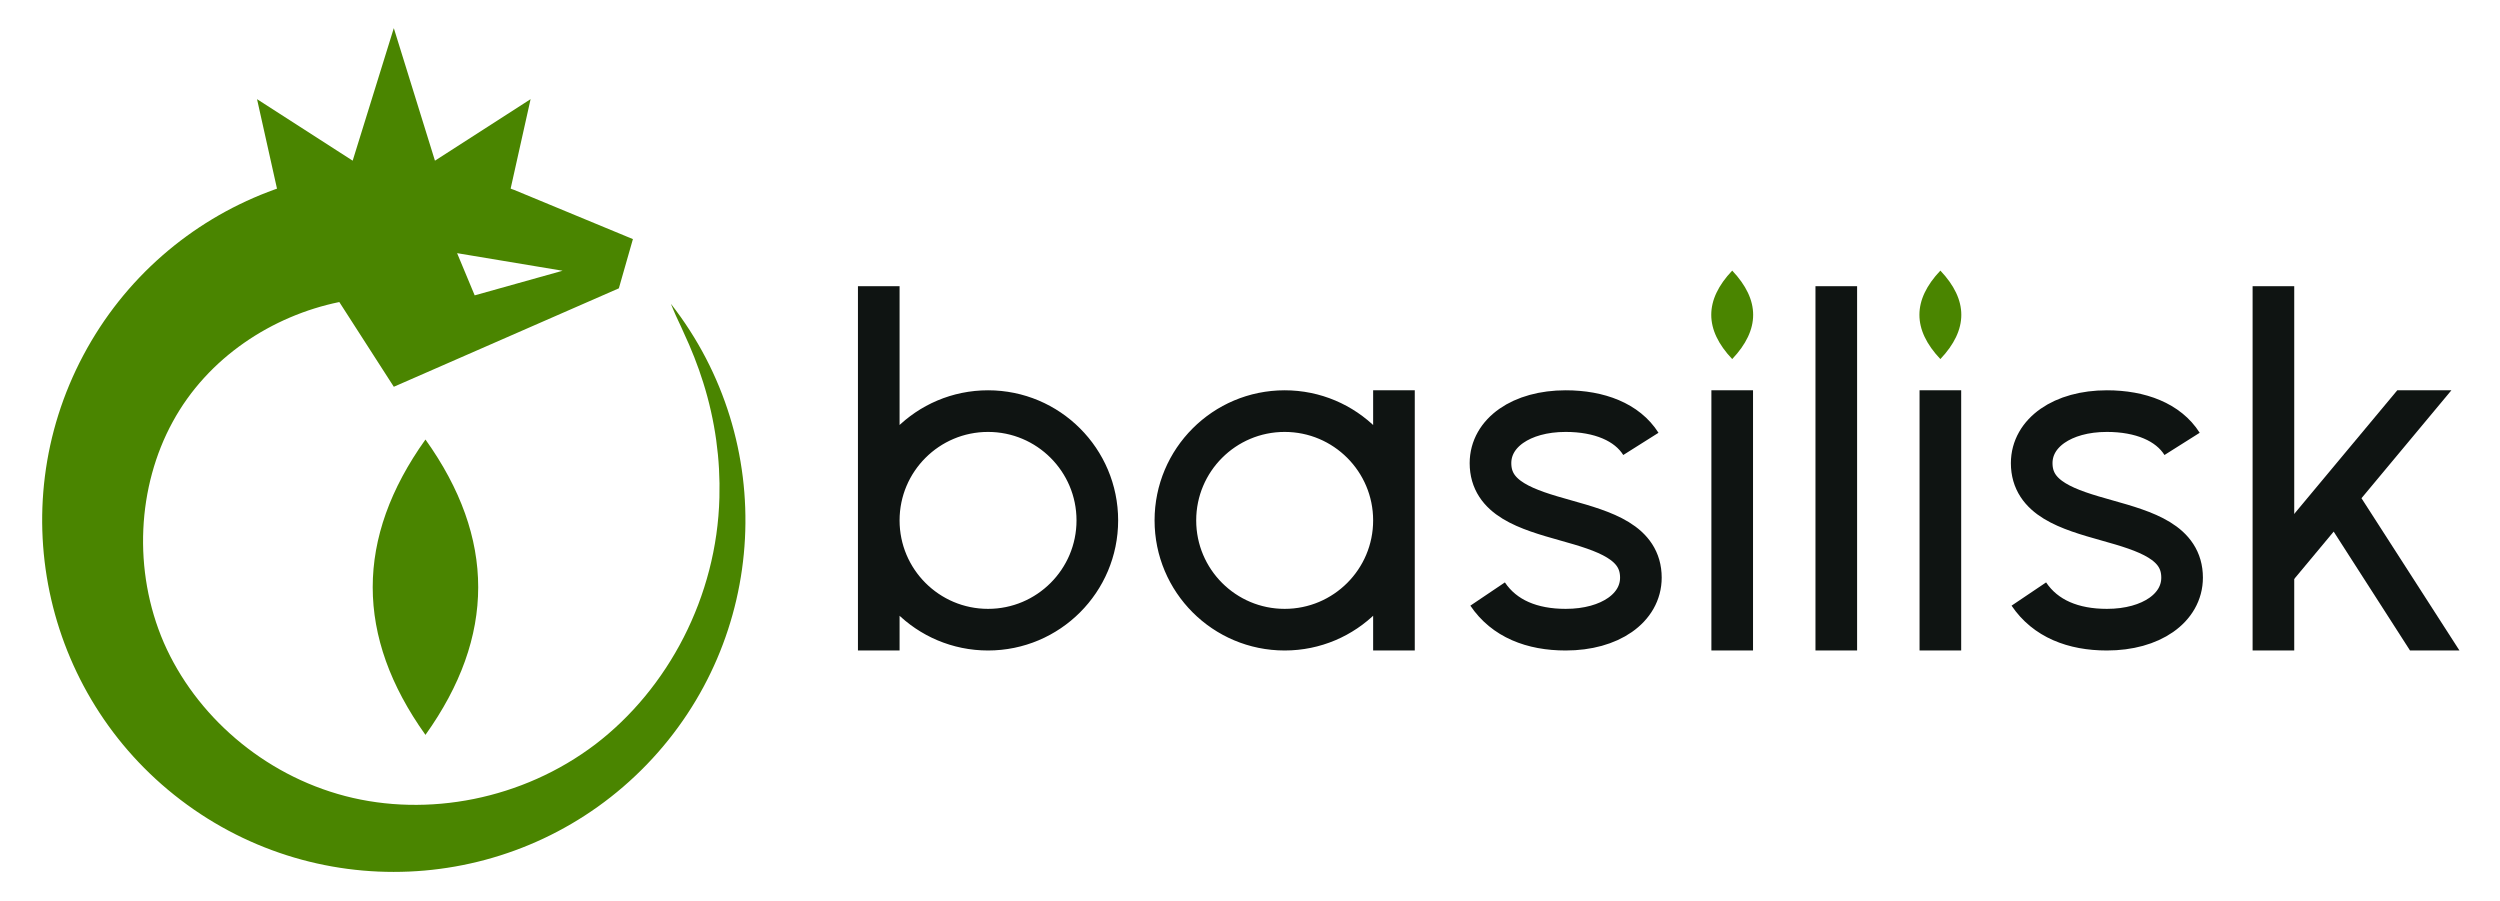
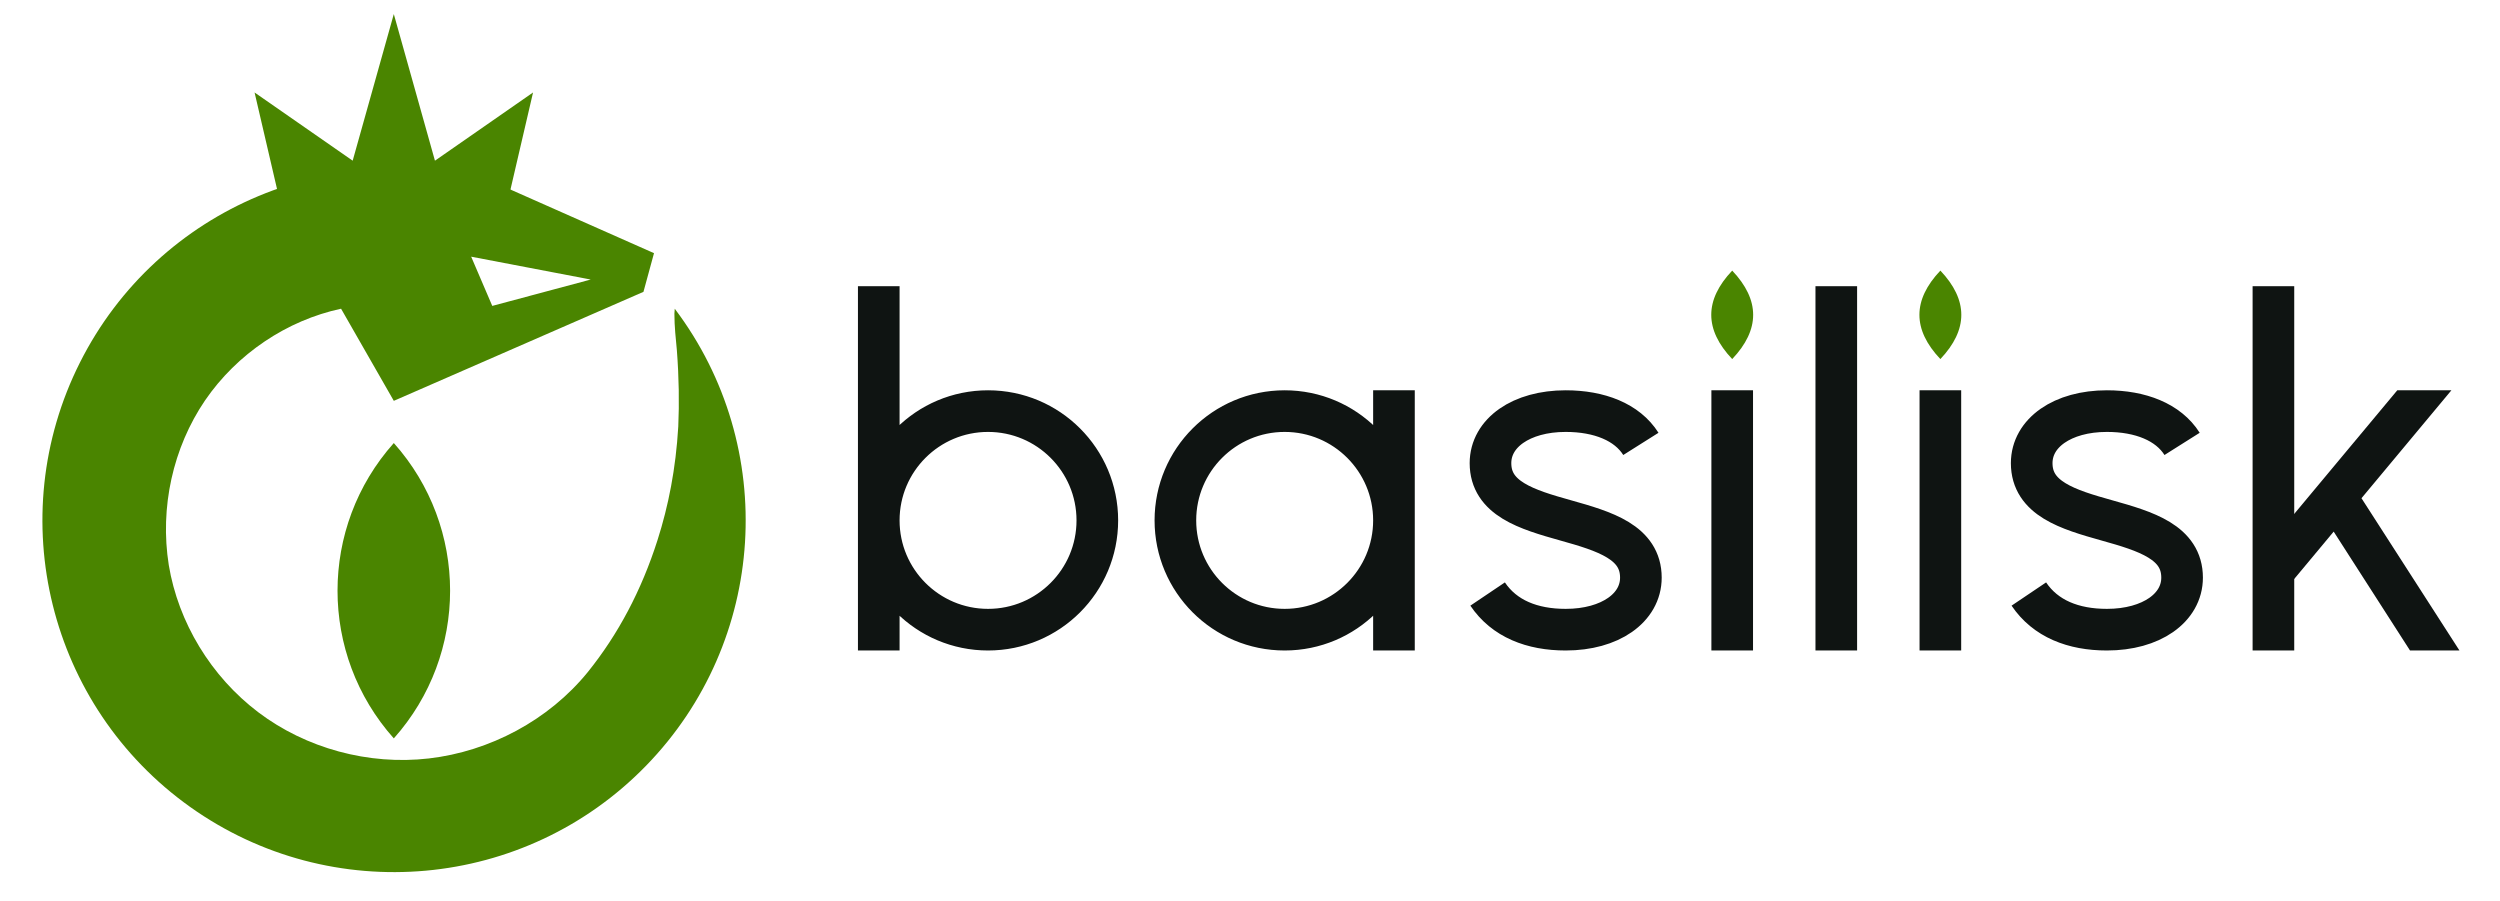
<svg xmlns="http://www.w3.org/2000/svg" viewBox="0 0 711 256" role="img" aria-label="basilisk">
  <g fill="#4A8500" transform="translate(-16 0)">
-     <path fill-rule="evenodd" d="M162.2 54 A100 100 0 1 0 206.8 86.4 L207.5 88.1 C208.4 90.3 209.5 92.4 210.4 94.5 C212.6 99.2 214.5 104 216 108.8 C219.4 119.6 220.9 130.7 220.6 141.5 C219.9 169.7 206 195.9 185.3 211.7 C164.6 227.4 137.6 232.5 114.2 226.4 C90.8 220.3 71.6 203.4 62.6 182.8 C53.7 162.2 55.1 138.3 65.1 120 C75.1 101.6 93.5 89.8 112.5 85.9 L128 110 L192 82 L196 68 Z M146 72 L176 77 L151 84 Z" />
-     <path d="M95.1 55.1 L89.1 28.2 L116.3 45.7 L128 8 L139.7 45.7 L166.9 28.2 L160.9 55.1 Z" />
-     <path d="M137 125 Q167 167 137 209 Q107 167 137 125 Z" />
+     <path fill-rule="evenodd" d="M158.9 52.9 A100 100 0 1 0 207.9 87.8 L207.8 89.2 C207.8 93 208.2 96.3 208.5 99.6 C209.1 107.4 209.2 114.6 208.9 121.3 C208.2 133.3 206.1 143.9 203 153.6 C198.4 168 191.8 180.4 183.2 191.1 C172 204.9 155.2 213.7 138 215.7 C120.8 217.7 103 212.8 89.5 202.6 C76 192.4 66.7 177 64 160.7 C61.4 144.3 65.2 127.3 74.3 113.9 C83.4 100.6 97.6 91.1 113 87.8 L128 114 L199 83 L202 72 Z M150 73 L184 79.5 L156 87 Z" />
+     <path d="M95.1 55.1 L88.4 26.3 L116.3 45.7 L128 4 L139.7 45.7 L167.6 26.3 L160.9 55.1 Z" />
+     <path d="M128 126 A63.1 63.1 0 0 1 128 210 A63.1 63.1 0 0 1 128 126 Z" />
  </g>
  <g transform="translate(244 81.4) scale(0.74)">
    <path fill="none" stroke="#0F1412" stroke-width="16" d="M8 0 V140 M8 90 a42 42 0 1 0 84 0 a42 42 0 1 0 -84 0 M206 40 V140 M122 90 a42 42 0 1 0 84 0 a42 42 0 1 0 -84 0 M300.9 60.6 C295.6 52.2 284.9 48 272 48 C254.9 48 243.1 56.4 243.1 68 C243.1 81.6 257 85.8 272 90 C287 94.2 300.9 98.4 300.9 112 C300.9 123.6 289.1 132 272 132 C259.1 132 248.4 127.8 242 118.3 M336 40 V140 M376 0 V140 M416 40 V140 M508.9 60.6 C503.6 52.2 492.9 48 480 48 C462.9 48 451.1 56.4 451.1 68 C451.1 81.6 465 85.8 480 90 C495 94.2 508.9 98.4 508.9 112 C508.9 123.6 497.1 132 480 132 C467.1 132 456.4 127.8 450 118.3 M544 0 V140" />
    <path fill="#0F1412" d="M548 87.5 H552 L591.6 40 H612.4 L552 112.5 H548 Z M576.7 79.7 L615.5 140 H596.5 L563.3 88.3 Z" />
    <path fill="#4A8500" d="M336 -6 Q352.1 11 336 28 Q319.9 11 336 -6 Z M416 -6 Q432.1 11 416 28 Q399.9 11 416 -6 Z" />
  </g>
</svg>
